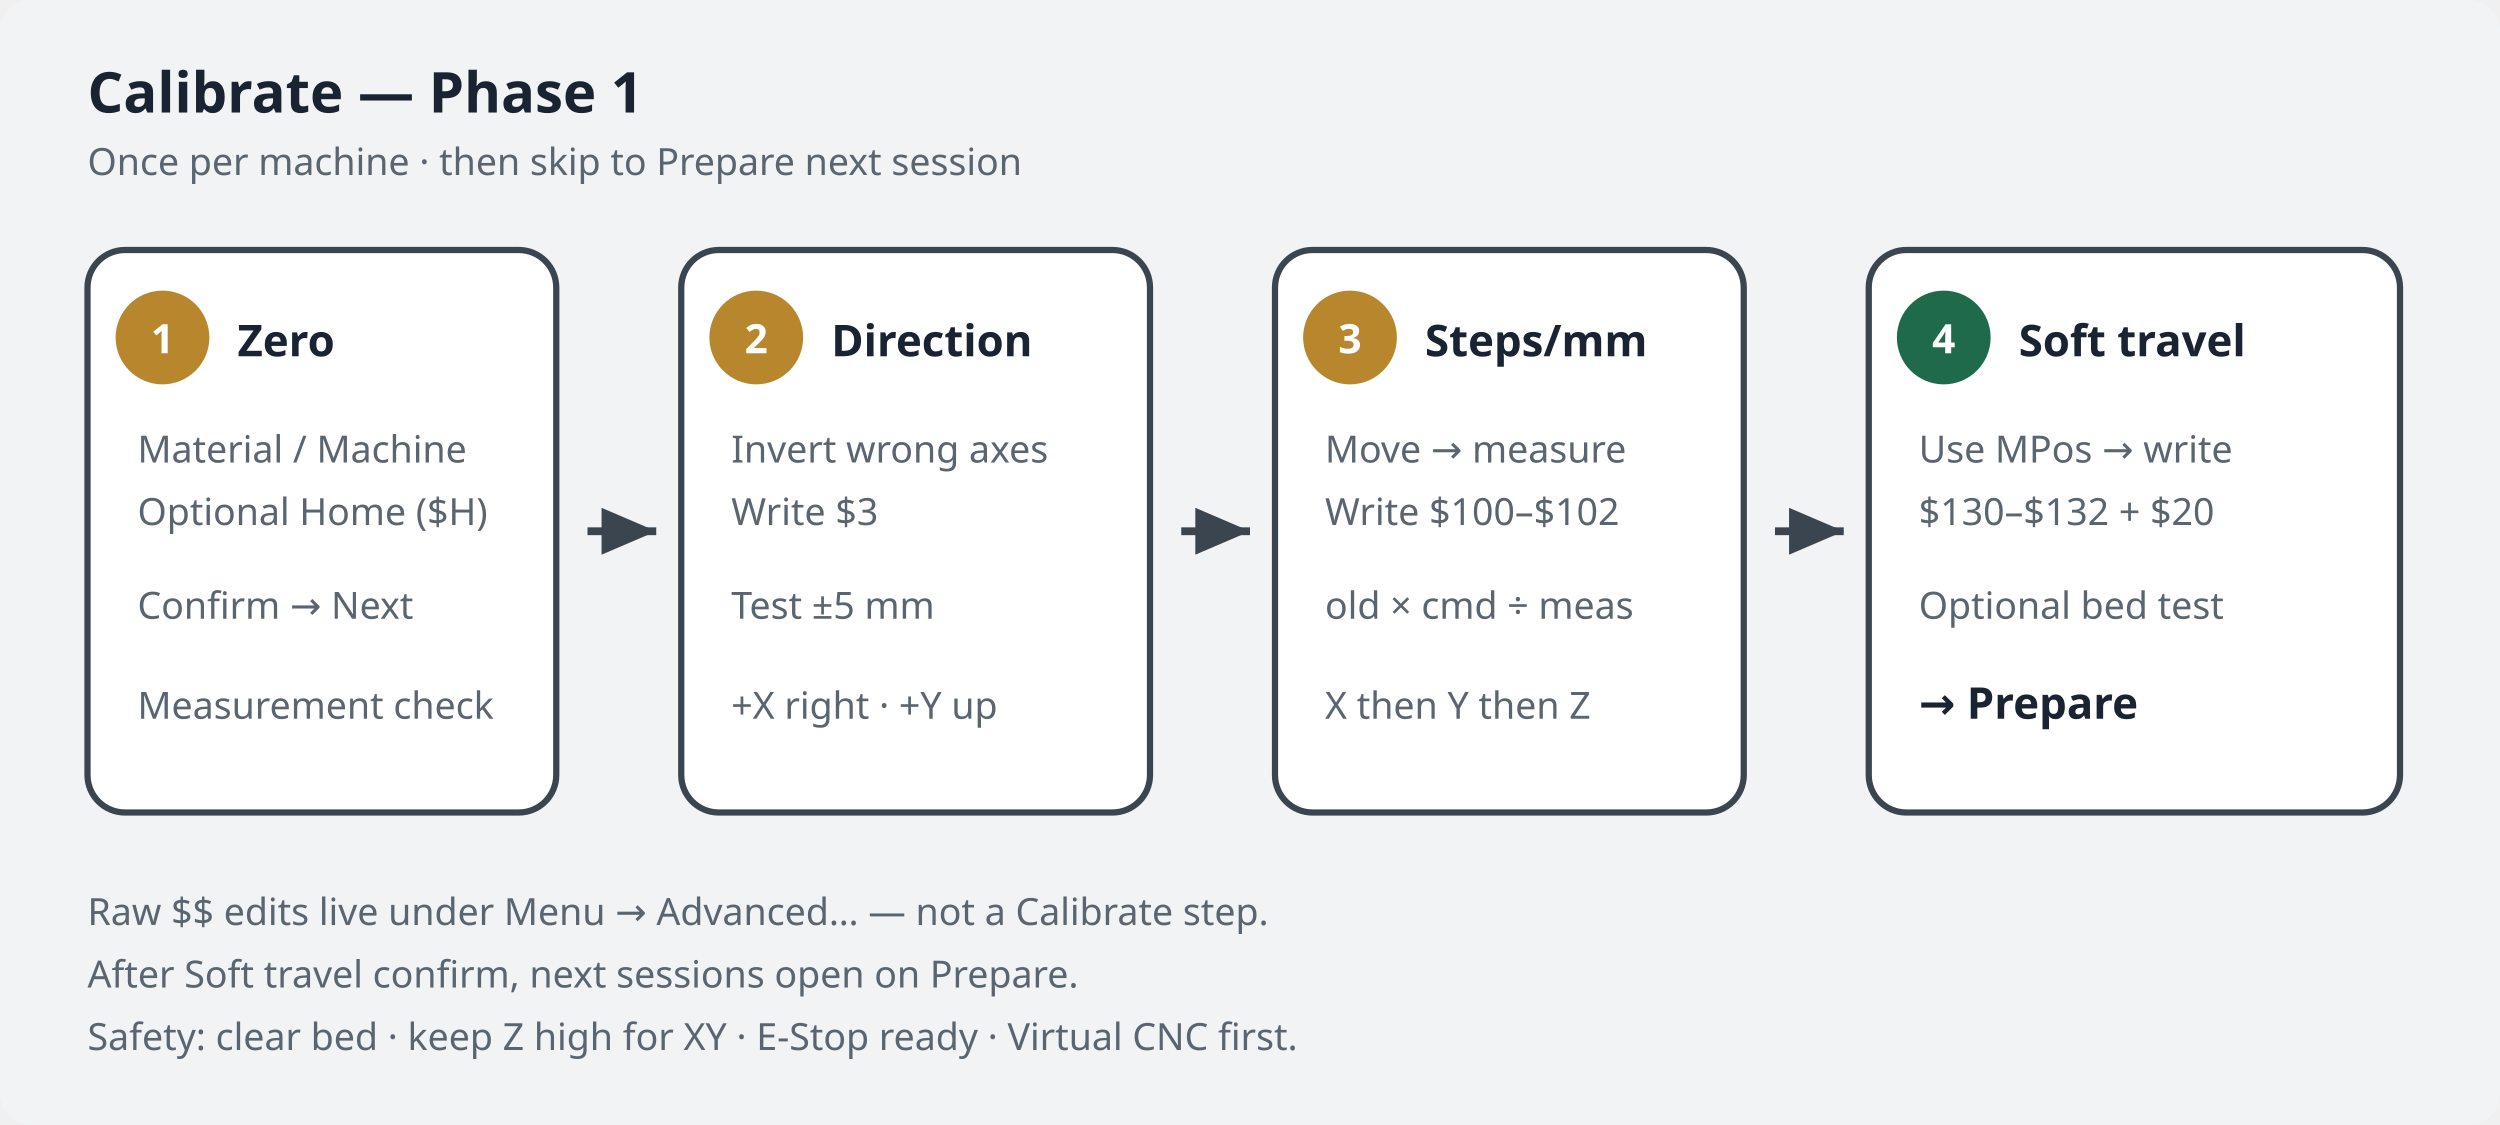
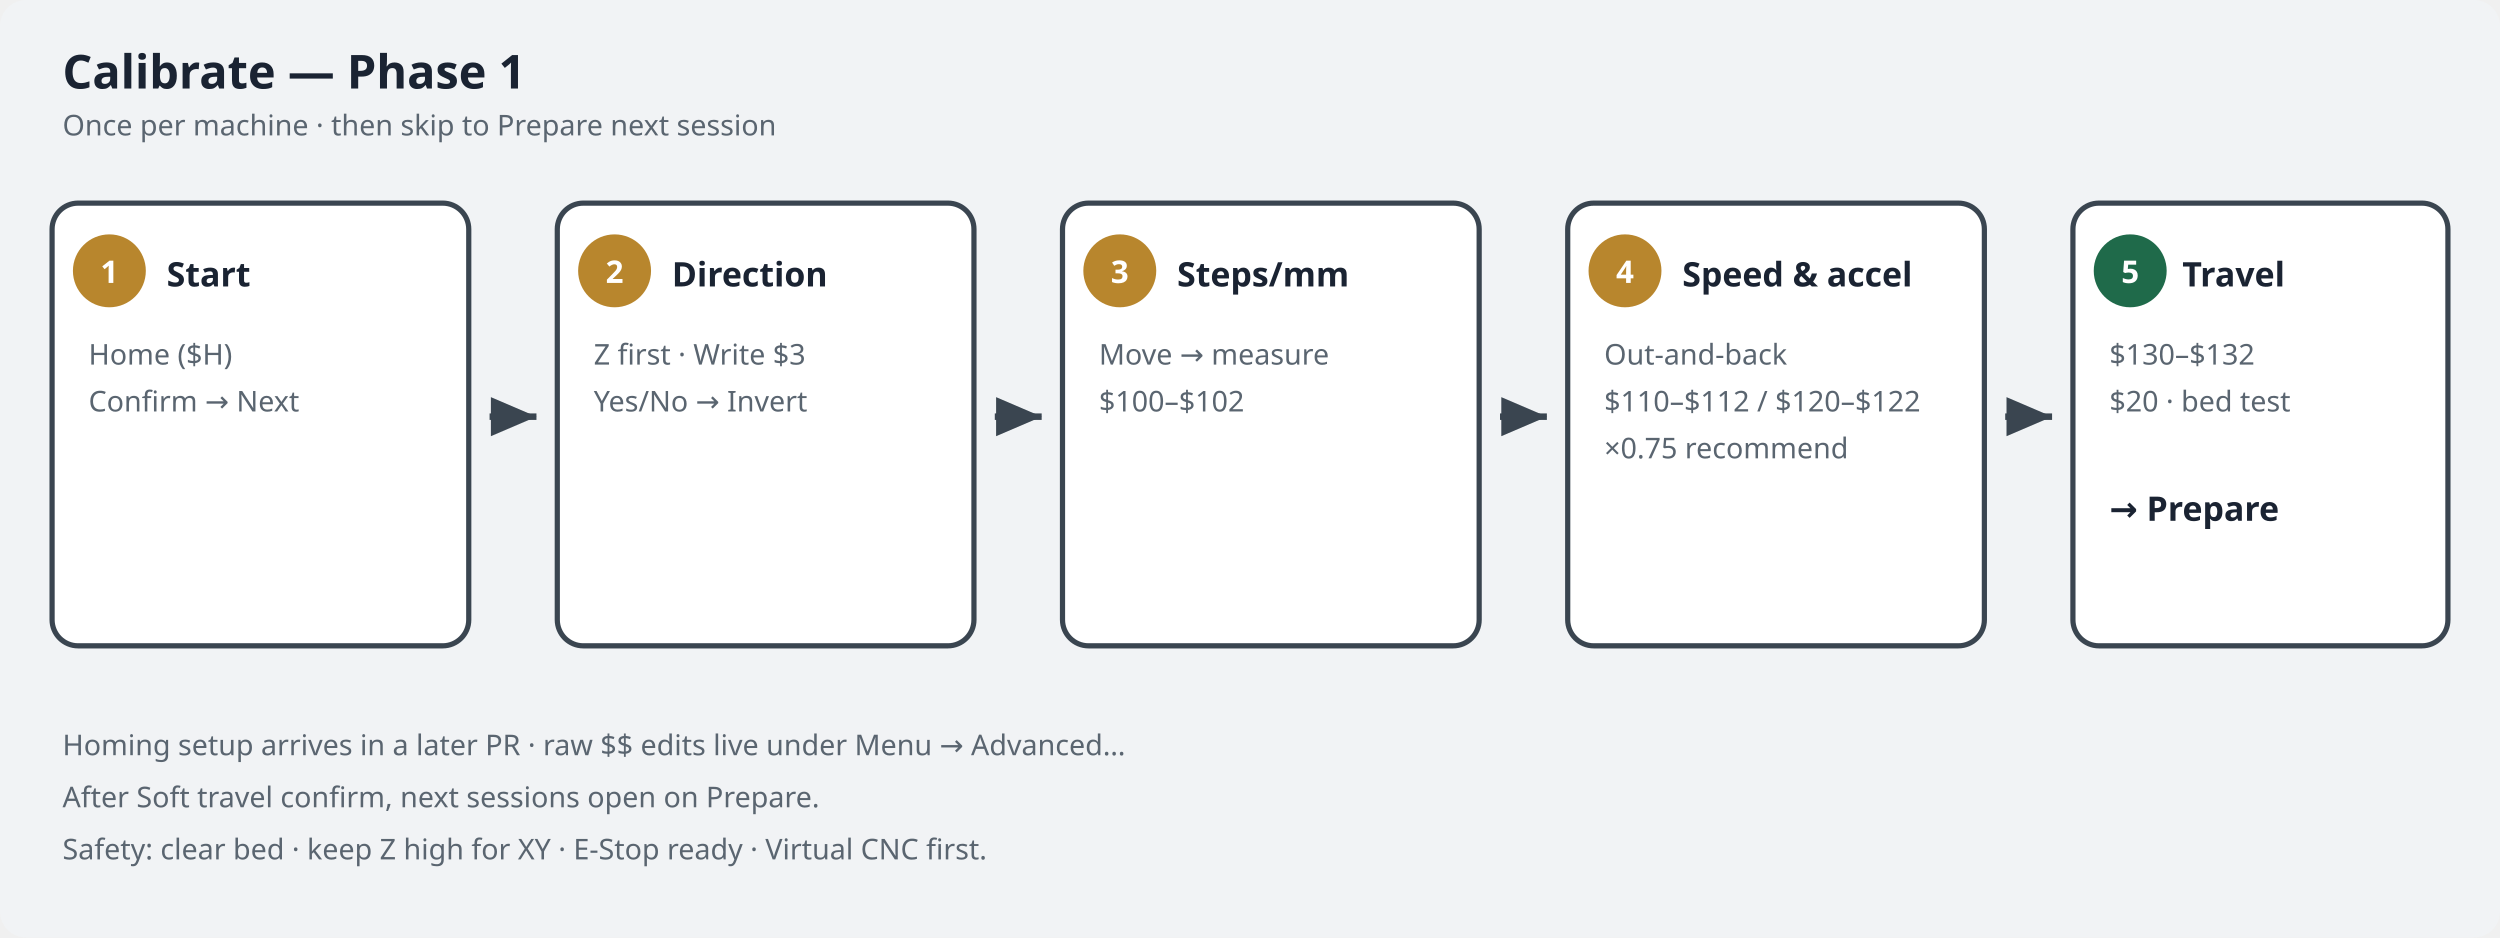
- <svg xmlns="http://www.w3.org/2000/svg" viewBox="0 0 800 360" role="img" aria-labelledby="t d">
+ <svg xmlns="http://www.w3.org/2000/svg" viewBox="0 0 960 360" role="img" aria-labelledby="t d">
  <defs>
    <style>
-       /* SharpCNC diagram type: UI stack on all text; avoid SVG Times default on .tiny/etc. */
      text, tspan { font-family: "Sora", system-ui, "Segoe UI", sans-serif; }
      .bg { fill: #f1f3f5; }
      .box { fill: #ffffff; stroke: #3a4550; stroke-width: 2; }
      .accent { fill: #b8862d; }
      .ok { fill: #1f6a4a; }
-       .lab { font-family: "Sora", system-ui, "Segoe UI", sans-serif; fill: #1a2332; font-size: 14px; }
+       .lab { font-family: "Sora", system-ui, "Segoe UI", sans-serif; fill: #1a2332; font-size: 13px; }
      .title { font-size: 18px; font-weight: 700; }
-       .w { fill: #ffffff; font-family: "Sora", system-ui, "Segoe UI", sans-serif; font-size: 13px; font-weight: 700; }
+       .w { fill: #ffffff; font-family: "Sora", system-ui, "Segoe UI", sans-serif; font-size: 12px; font-weight: 700; }
      .arrow { stroke: #3a4550; stroke-width: 2.5; fill: none; marker-end: url(#a); }
-       .tiny { font-size: 12px; fill: #5a6570; }
+       .tiny { font-size: 11px; fill: #5a6570; }
    </style>
    <marker id="a" markerWidth="9" markerHeight="9" refX="7" refY="3" orient="auto">
      <path d="M0,0 L7,3 L0,6 Z" fill="#3a4550" />
    </marker>
  </defs>
-   <rect class="bg" width="800" height="360" rx="10" />
-   <text class="lab title" x="28" y="36">Calibrate — Phase 1</text>
-   <text class="tiny" x="28" y="56">Once per machine · then skip to Prepare next session</text>
-   <rect class="box" x="28" y="80" width="150" height="180" rx="12" />
-   <circle class="accent" cx="52" cy="108" r="15" />
-   <text class="w" x="52" y="108" text-anchor="middle" dominant-baseline="central">1</text>
-   <text class="lab" x="76" y="114" font-weight="700">Zero</text>
-   <text class="tiny" x="44" y="148">Material / Machine</text>
-   <text class="tiny" x="44" y="168">Optional Home ($H)</text>
-   <text class="tiny" x="44" y="198">Confirm → Next</text>
-   <text class="tiny" x="44" y="230">Measurement check</text>
-   <path class="arrow" d="M188 170 H210" />
-   <rect class="box" x="218" y="80" width="150" height="180" rx="12" />
-   <circle class="accent" cx="242" cy="108" r="15" />
-   <text class="w" x="242" y="108" text-anchor="middle" dominant-baseline="central">2</text>
-   <text class="lab" x="266" y="114" font-weight="700">Direction</text>
-   <text class="tiny" x="234" y="148">Invert wrong axes</text>
-   <text class="tiny" x="234" y="168">Write $3</text>
-   <text class="tiny" x="234" y="198">Test ±5 mm</text>
-   <text class="tiny" x="234" y="230">+X right · +Y up</text>
-   <path class="arrow" d="M378 170 H400" />
-   <rect class="box" x="408" y="80" width="150" height="180" rx="12" />
-   <circle class="accent" cx="432" cy="108" r="15" />
-   <text class="w" x="432" y="108" text-anchor="middle" dominant-baseline="central">3</text>
-   <text class="lab" x="456" y="114" font-weight="700">Steps/mm</text>
-   <text class="tiny" x="424" y="148">Move → measure</text>
-   <text class="tiny" x="424" y="168">Write $100–$102</text>
-   <text class="tiny" x="424" y="198">old × cmd ÷ meas</text>
-   <text class="tiny" x="424" y="230">X then Y then Z</text>
-   <path class="arrow" d="M568 170 H590" />
-   <rect class="box" x="598" y="80" width="170" height="180" rx="12" />
-   <circle class="ok" cx="622" cy="108" r="15" />
-   <text class="w" x="622" y="108" text-anchor="middle" dominant-baseline="central">4</text>
-   <text class="lab" x="646" y="114" font-weight="700">Soft travel</text>
-   <text class="tiny" x="614" y="148">Use MPos → write</text>
-   <text class="tiny" x="614" y="168">$130–$132 + $20</text>
-   <text class="tiny" x="614" y="198">Optional bed test</text>
-   <text class="lab" x="614" y="230" font-weight="700" font-size="12">→ Prepare</text>
-   <text class="tiny" x="28" y="296">Raw $$ edits live under Menu → Advanced… — not a Calibrate step.</text>
-   <text class="tiny" x="28" y="316">After Soft travel confirm, next sessions open on Prepare.</text>
-   <text class="tiny" x="28" y="336">Safety: clear bed · keep Z high for XY · E-Stop ready · Virtual CNC first.</text>
+   <rect class="bg" width="960" height="360" rx="10" />
+   <text class="lab title" x="24" y="34">Calibrate — Phase 1</text>
+   <text class="tiny" x="24" y="52">Once per machine · then skip to Prepare next session</text>
+   <rect class="box" x="20" y="78" width="160" height="170" rx="10" />
+   <circle class="accent" cx="42" cy="104" r="14" />
+   <text class="w" x="42" y="104" text-anchor="middle" dominant-baseline="central">1</text>
+   <text class="lab" x="64" y="110" font-weight="700">Start</text>
+   <text class="tiny" x="34" y="140">Home ($H)</text>
+   <text class="tiny" x="34" y="158">Confirm → Next</text>
+   <path class="arrow" d="M188 160 H206" />
+   <rect class="box" x="214" y="78" width="160" height="170" rx="10" />
+   <circle class="accent" cx="236" cy="104" r="14" />
+   <text class="w" x="236" y="104" text-anchor="middle" dominant-baseline="central">2</text>
+   <text class="lab" x="258" y="110" font-weight="700">Direction</text>
+   <text class="tiny" x="228" y="140">Z first · Write $3</text>
+   <text class="tiny" x="228" y="158">Yes/No → Invert</text>
+   <path class="arrow" d="M382 160 H400" />
+   <rect class="box" x="408" y="78" width="160" height="170" rx="10" />
+   <circle class="accent" cx="430" cy="104" r="14" />
+   <text class="w" x="430" y="104" text-anchor="middle" dominant-baseline="central">3</text>
+   <text class="lab" x="452" y="110" font-weight="700">Steps/mm</text>
+   <text class="tiny" x="422" y="140">Move → measure</text>
+   <text class="tiny" x="422" y="158">$100–$102</text>
+   <path class="arrow" d="M576 160 H594" />
+   <rect class="box" x="602" y="78" width="160" height="170" rx="10" />
+   <circle class="accent" cx="624" cy="104" r="14" />
+   <text class="w" x="624" y="104" text-anchor="middle" dominant-baseline="central">4</text>
+   <text class="lab" x="646" y="110" font-weight="700">Speed &amp; accel</text>
+   <text class="tiny" x="616" y="140">Out-and-back</text>
+   <text class="tiny" x="616" y="158">$110–$112 / $120–$122</text>
+   <text class="tiny" x="616" y="176">×0.75 recommend</text>
+   <path class="arrow" d="M770 160 H788" />
+   <rect class="box" x="796" y="78" width="144" height="170" rx="10" />
+   <circle class="ok" cx="818" cy="104" r="14" />
+   <text class="w" x="818" y="104" text-anchor="middle" dominant-baseline="central">5</text>
+   <text class="lab" x="838" y="110" font-weight="700">Travel</text>
+   <text class="tiny" x="810" y="140">$130–$132</text>
+   <text class="tiny" x="810" y="158">$20 · bed test</text>
+   <text class="lab" x="810" y="200" font-weight="700" font-size="12">→ Prepare</text>
+   <text class="tiny" x="24" y="290">Homing setup arrives in a later PR · raw $$ edits live under Menu → Advanced…</text>
+   <text class="tiny" x="24" y="310">After Soft travel confirm, next sessions open on Prepare.</text>
+   <text class="tiny" x="24" y="330">Safety: clear bed · keep Z high for XY · E-Stop ready · Virtual CNC first.</text>
</svg>
